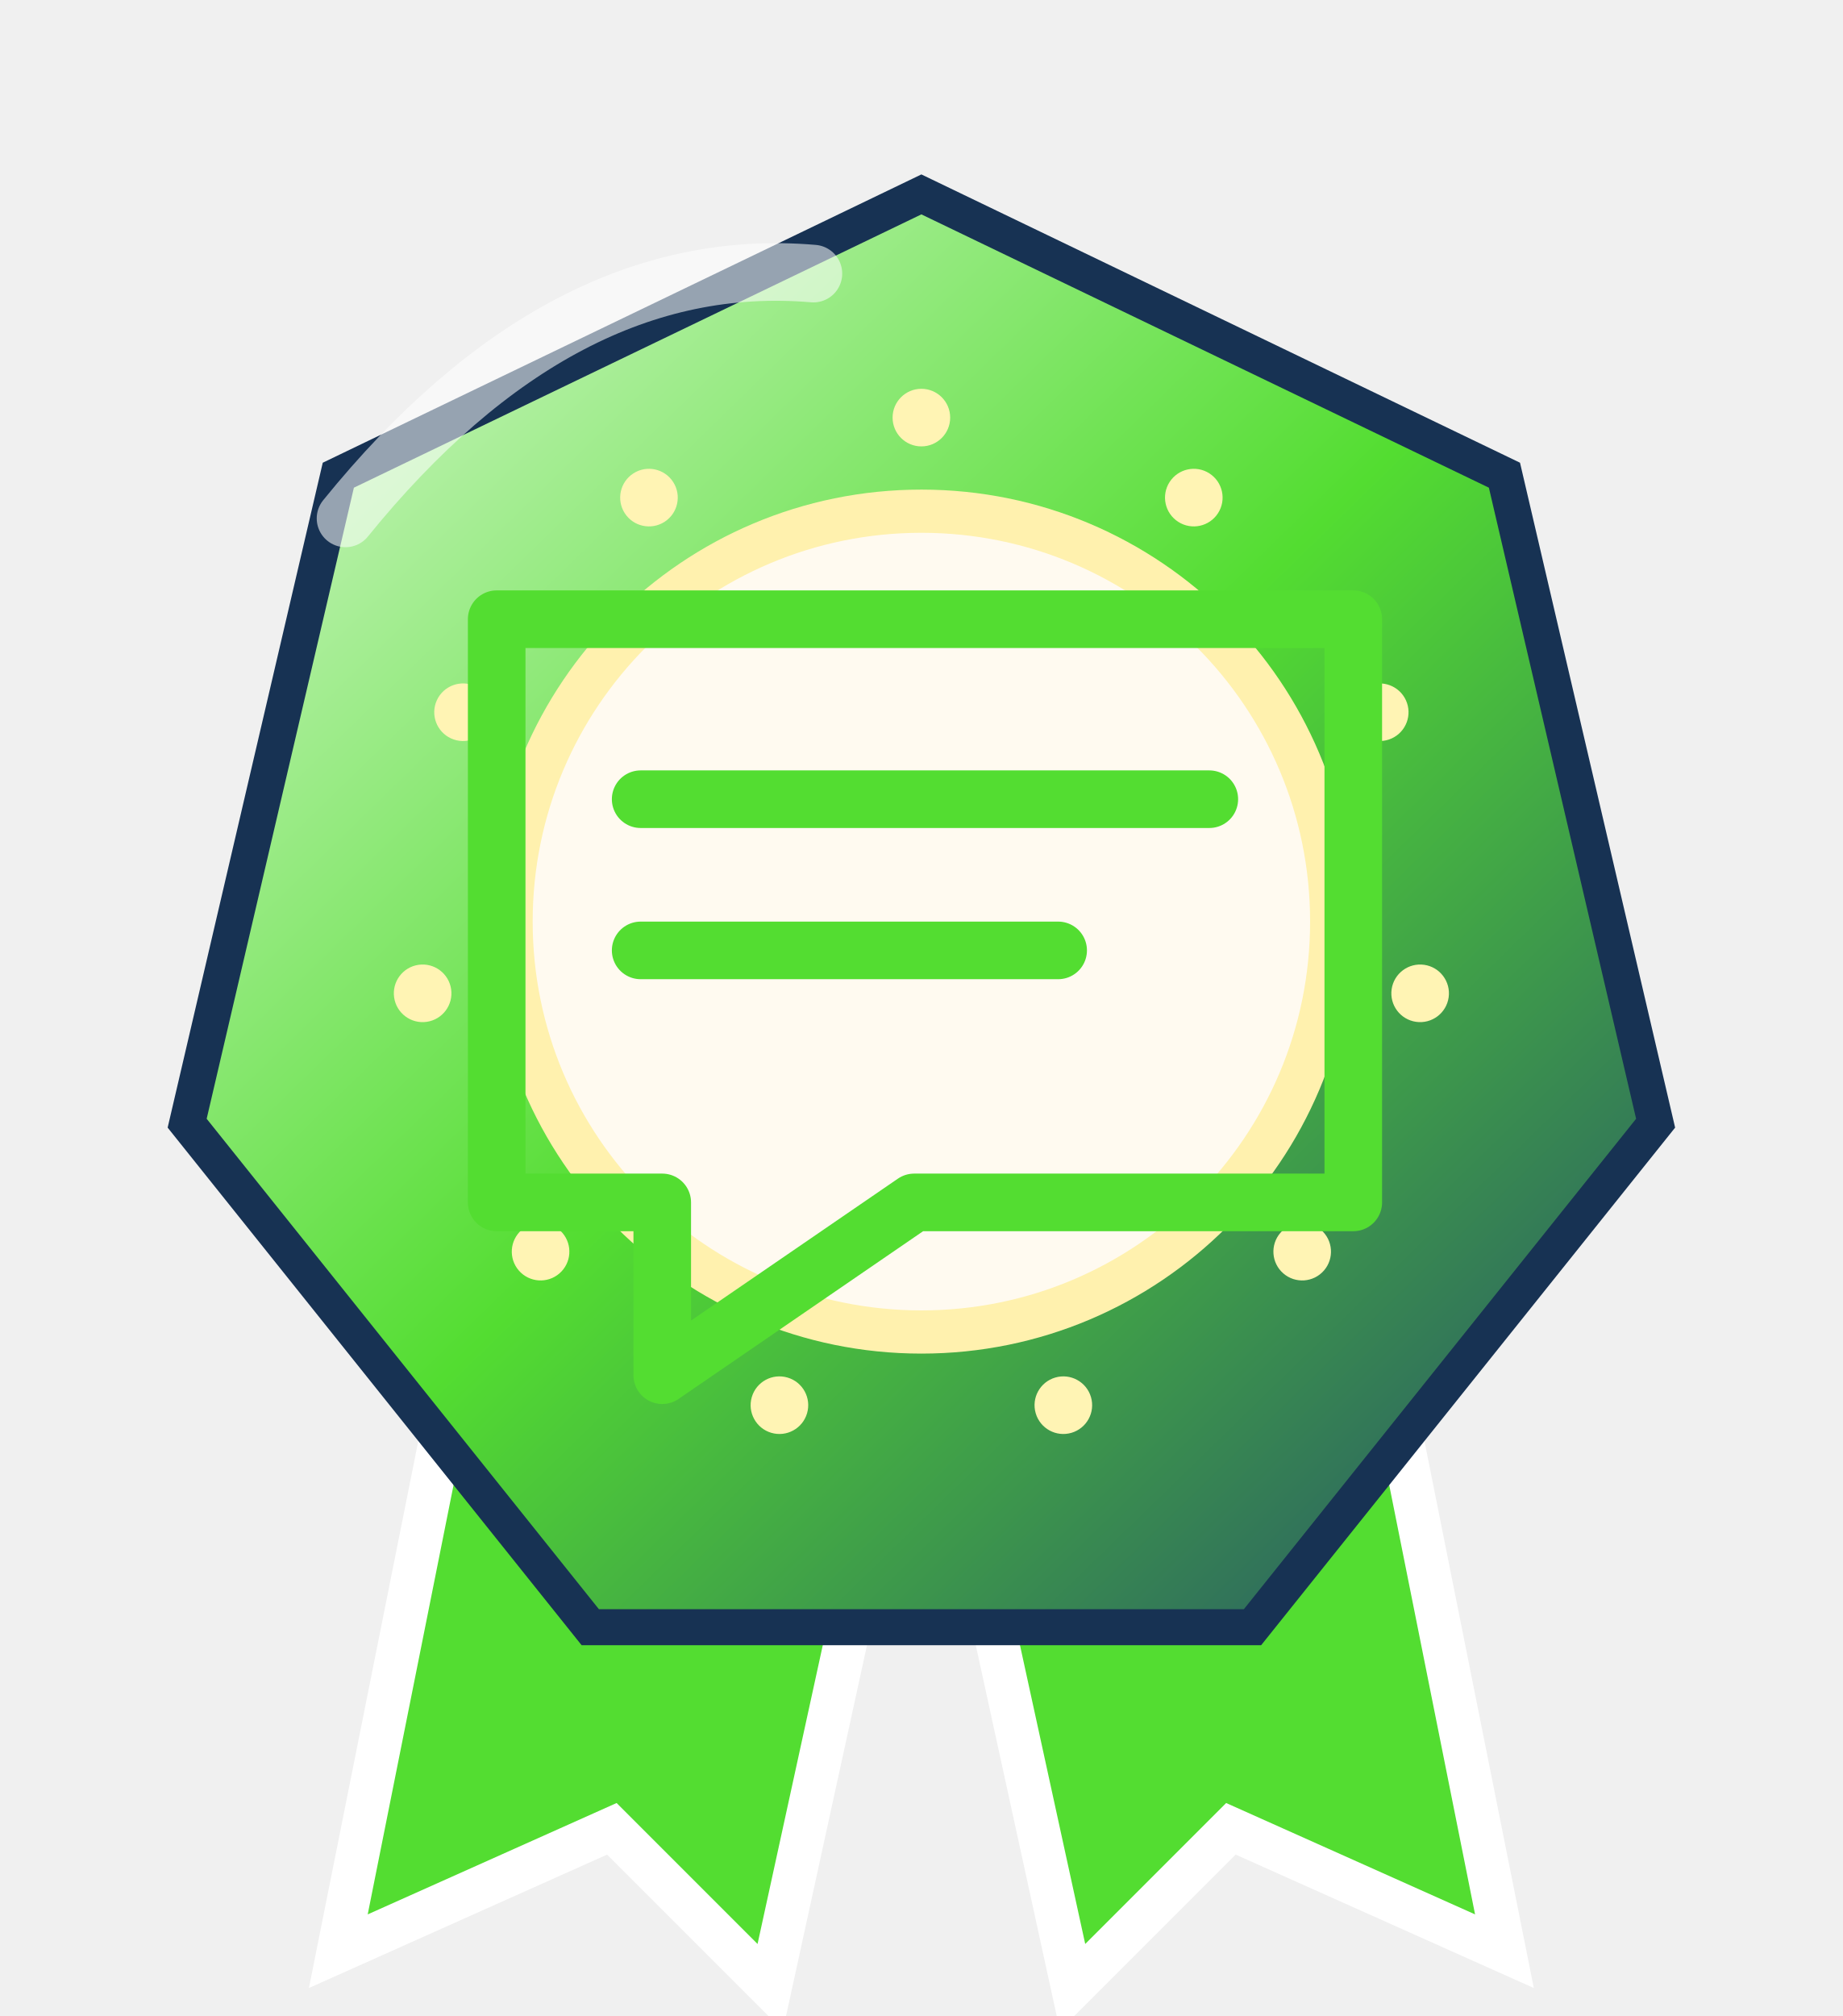
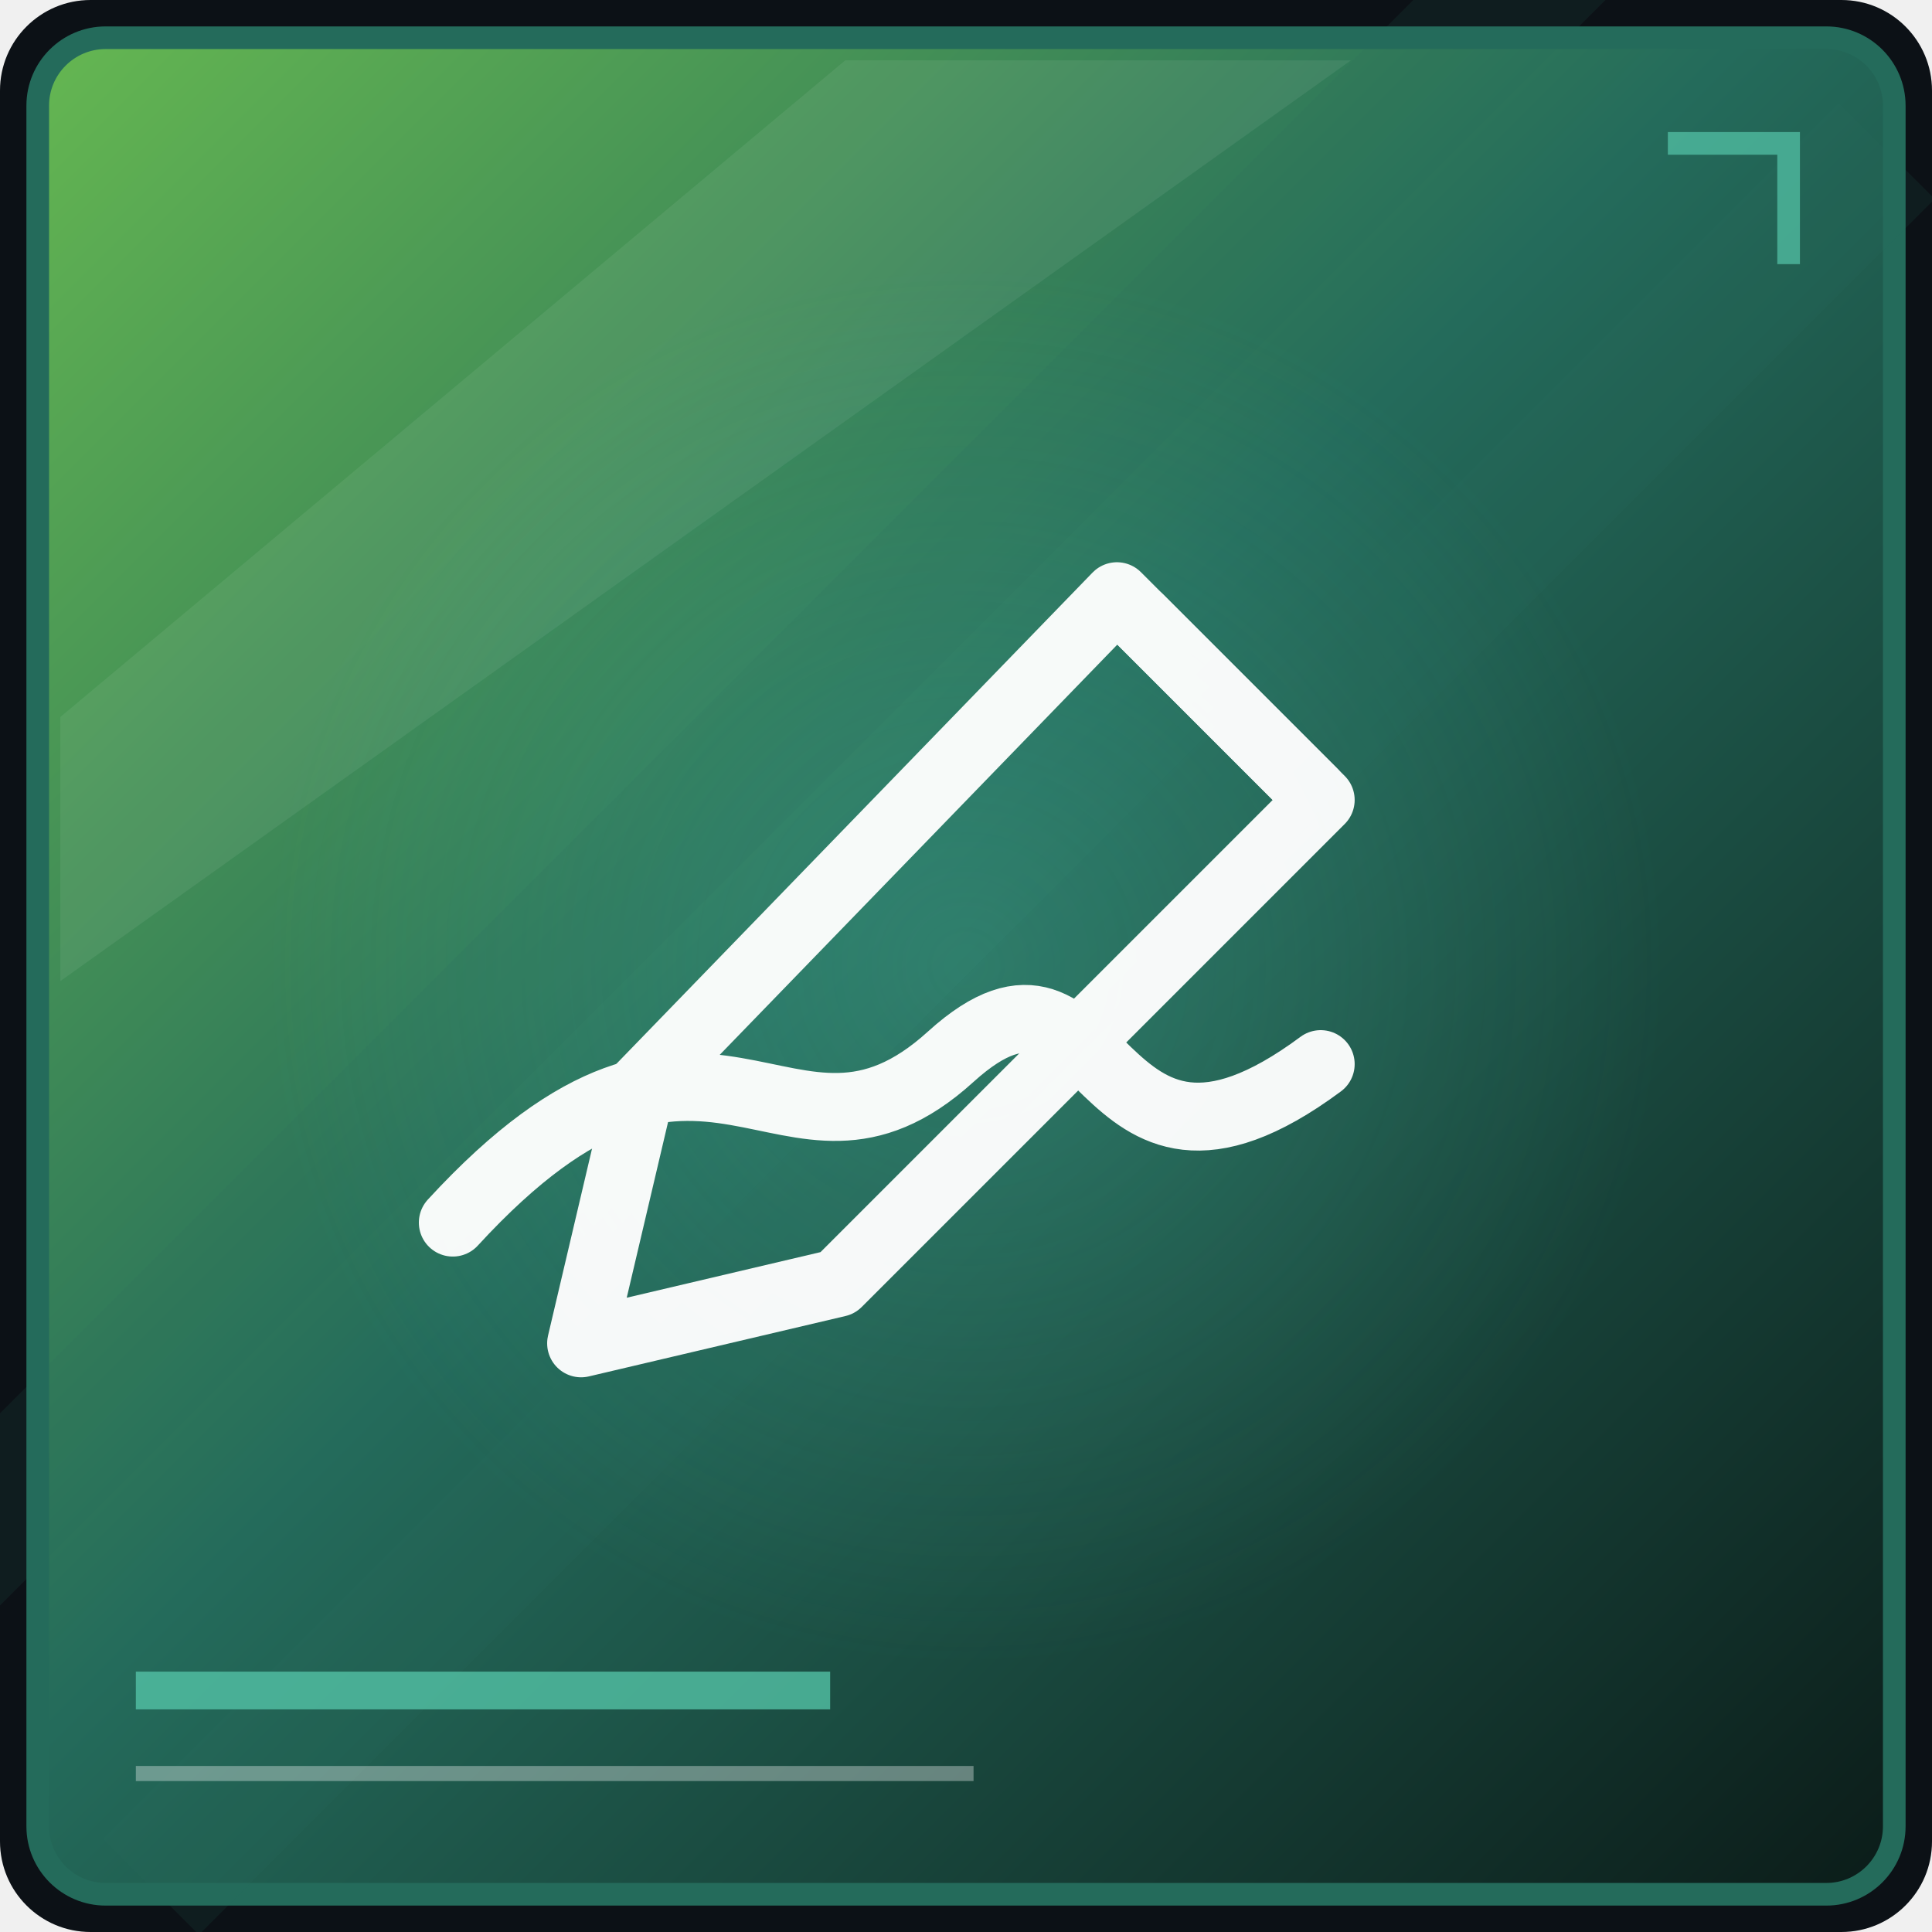
- <svg xmlns="http://www.w3.org/2000/svg" width="256" height="280" viewBox="0 0 256 280">
+ <svg xmlns="http://www.w3.org/2000/svg" width="256" height="256" viewBox="0 0 256 256">
  <defs>
-     <linearGradient id="g61" x2="1" y2="1">
-       <stop stop-color="#e1f9db" />
-       <stop offset=".5" stop-color="#53dd31" />
-       <stop offset="1" stop-color="#23466b" />
+     <linearGradient id="bg61" x1="0" y1="0" x2="1" y2="1">
+       <stop stop-color="#66b851" />
+       <stop offset=".46" stop-color="#246b5b" />
+       <stop offset="1" stop-color="#0b1b18" />
    </linearGradient>
+     <radialGradient id="glow61">
+       <stop stop-color="#55c6a9" stop-opacity=".55" />
+       <stop offset="1" stop-color="#55c6a9" stop-opacity="0" />
+     </radialGradient>
  </defs>
-   <path d="m65 181-18 90 38-17 22 22 19-87m65-8 18 90-38-17-22 22-19-87" fill="#53dd31" stroke="#fff" stroke-width="6" />
-   <g fill="url(#g61)" stroke="#173253" stroke-width="5">
-     <path d="m128 27 81 39 21 90-56 70H82L26 156l21-90Z" />
+   <rect width="256" height="256" rx="12" fill="#0c1116" />
+   <rect x="5" y="5" width="246" height="246" rx="9" fill="url(#bg61)" stroke="#246b5b" stroke-width="3" />
+   <path d="M8 95 112 8h67L8 130Z" fill="#ffffff" opacity=".07" />
+   <circle cx="128" cy="128" r="92" fill="url(#glow61)" opacity=".48" />
+   <path d="M-10 210 210-10M20 250 250 20" stroke="#246b5b" stroke-width="18" opacity=".13" />
+   <g fill="none" stroke="#ffffff" stroke-width="9" stroke-linecap="round" stroke-linejoin="round" opacity=".96">
+     <path d="M60 162c34-37 44-2 66-22 21-19 18 24 49 1" />
+     <path d="m148 79 27 27-64 64-34 8 8-34Z" />
+     <path d="m151 82 23 23" />
  </g>
-   <circle cx="128" cy="128" r="57" fill="#fffaf0" stroke="#fff1ae" stroke-width="6" />
-   <circle cx="128" cy="58" r="4" transform="rotate(0.0 128 128)" fill="#fff4b4" />
-   <circle cx="128" cy="58" r="4" transform="rotate(32.72727 128 128)" fill="#fff4b4" />
-   <circle cx="128" cy="58" r="4" transform="rotate(65.45455 128 128)" fill="#fff4b4" />
-   <circle cx="128" cy="58" r="4" transform="rotate(98.18182 128 128)" fill="#fff4b4" />
-   <circle cx="128" cy="58" r="4" transform="rotate(130.9091 128 128)" fill="#fff4b4" />
-   <circle cx="128" cy="58" r="4" transform="rotate(163.6364 128 128)" fill="#fff4b4" />
-   <circle cx="128" cy="58" r="4" transform="rotate(196.3636 128 128)" fill="#fff4b4" />
-   <circle cx="128" cy="58" r="4" transform="rotate(229.0909 128 128)" fill="#fff4b4" />
-   <circle cx="128" cy="58" r="4" transform="rotate(261.8182 128 128)" fill="#fff4b4" />
-   <circle cx="128" cy="58" r="4" transform="rotate(294.5455 128 128)" fill="#fff4b4" />
-   <circle cx="128" cy="58" r="4" transform="rotate(327.2727 128 128)" fill="#fff4b4" />
-   <g fill="none" stroke="#53dd31" stroke-width="8" stroke-linecap="round" stroke-linejoin="round">
-     <path d="M69 86h119v81h-61l-35 24v-24H69Z" />
-     <path d="M89 111h79M89 132h58" />
-   </g>
-   <path d="M48 72q30-37 65-34" fill="none" stroke="#fff" stroke-width="8" opacity=".55" stroke-linecap="round" />
+   <path d="M18 224h92" stroke="#55c6a9" stroke-width="5" opacity=".76" />
+   <path d="M18 235h111" stroke="#ffffff" stroke-width="2" opacity=".34" />
+   <path d="M221 19h16v16" fill="none" stroke="#55c6a9" stroke-width="3" opacity=".7" />
</svg>
